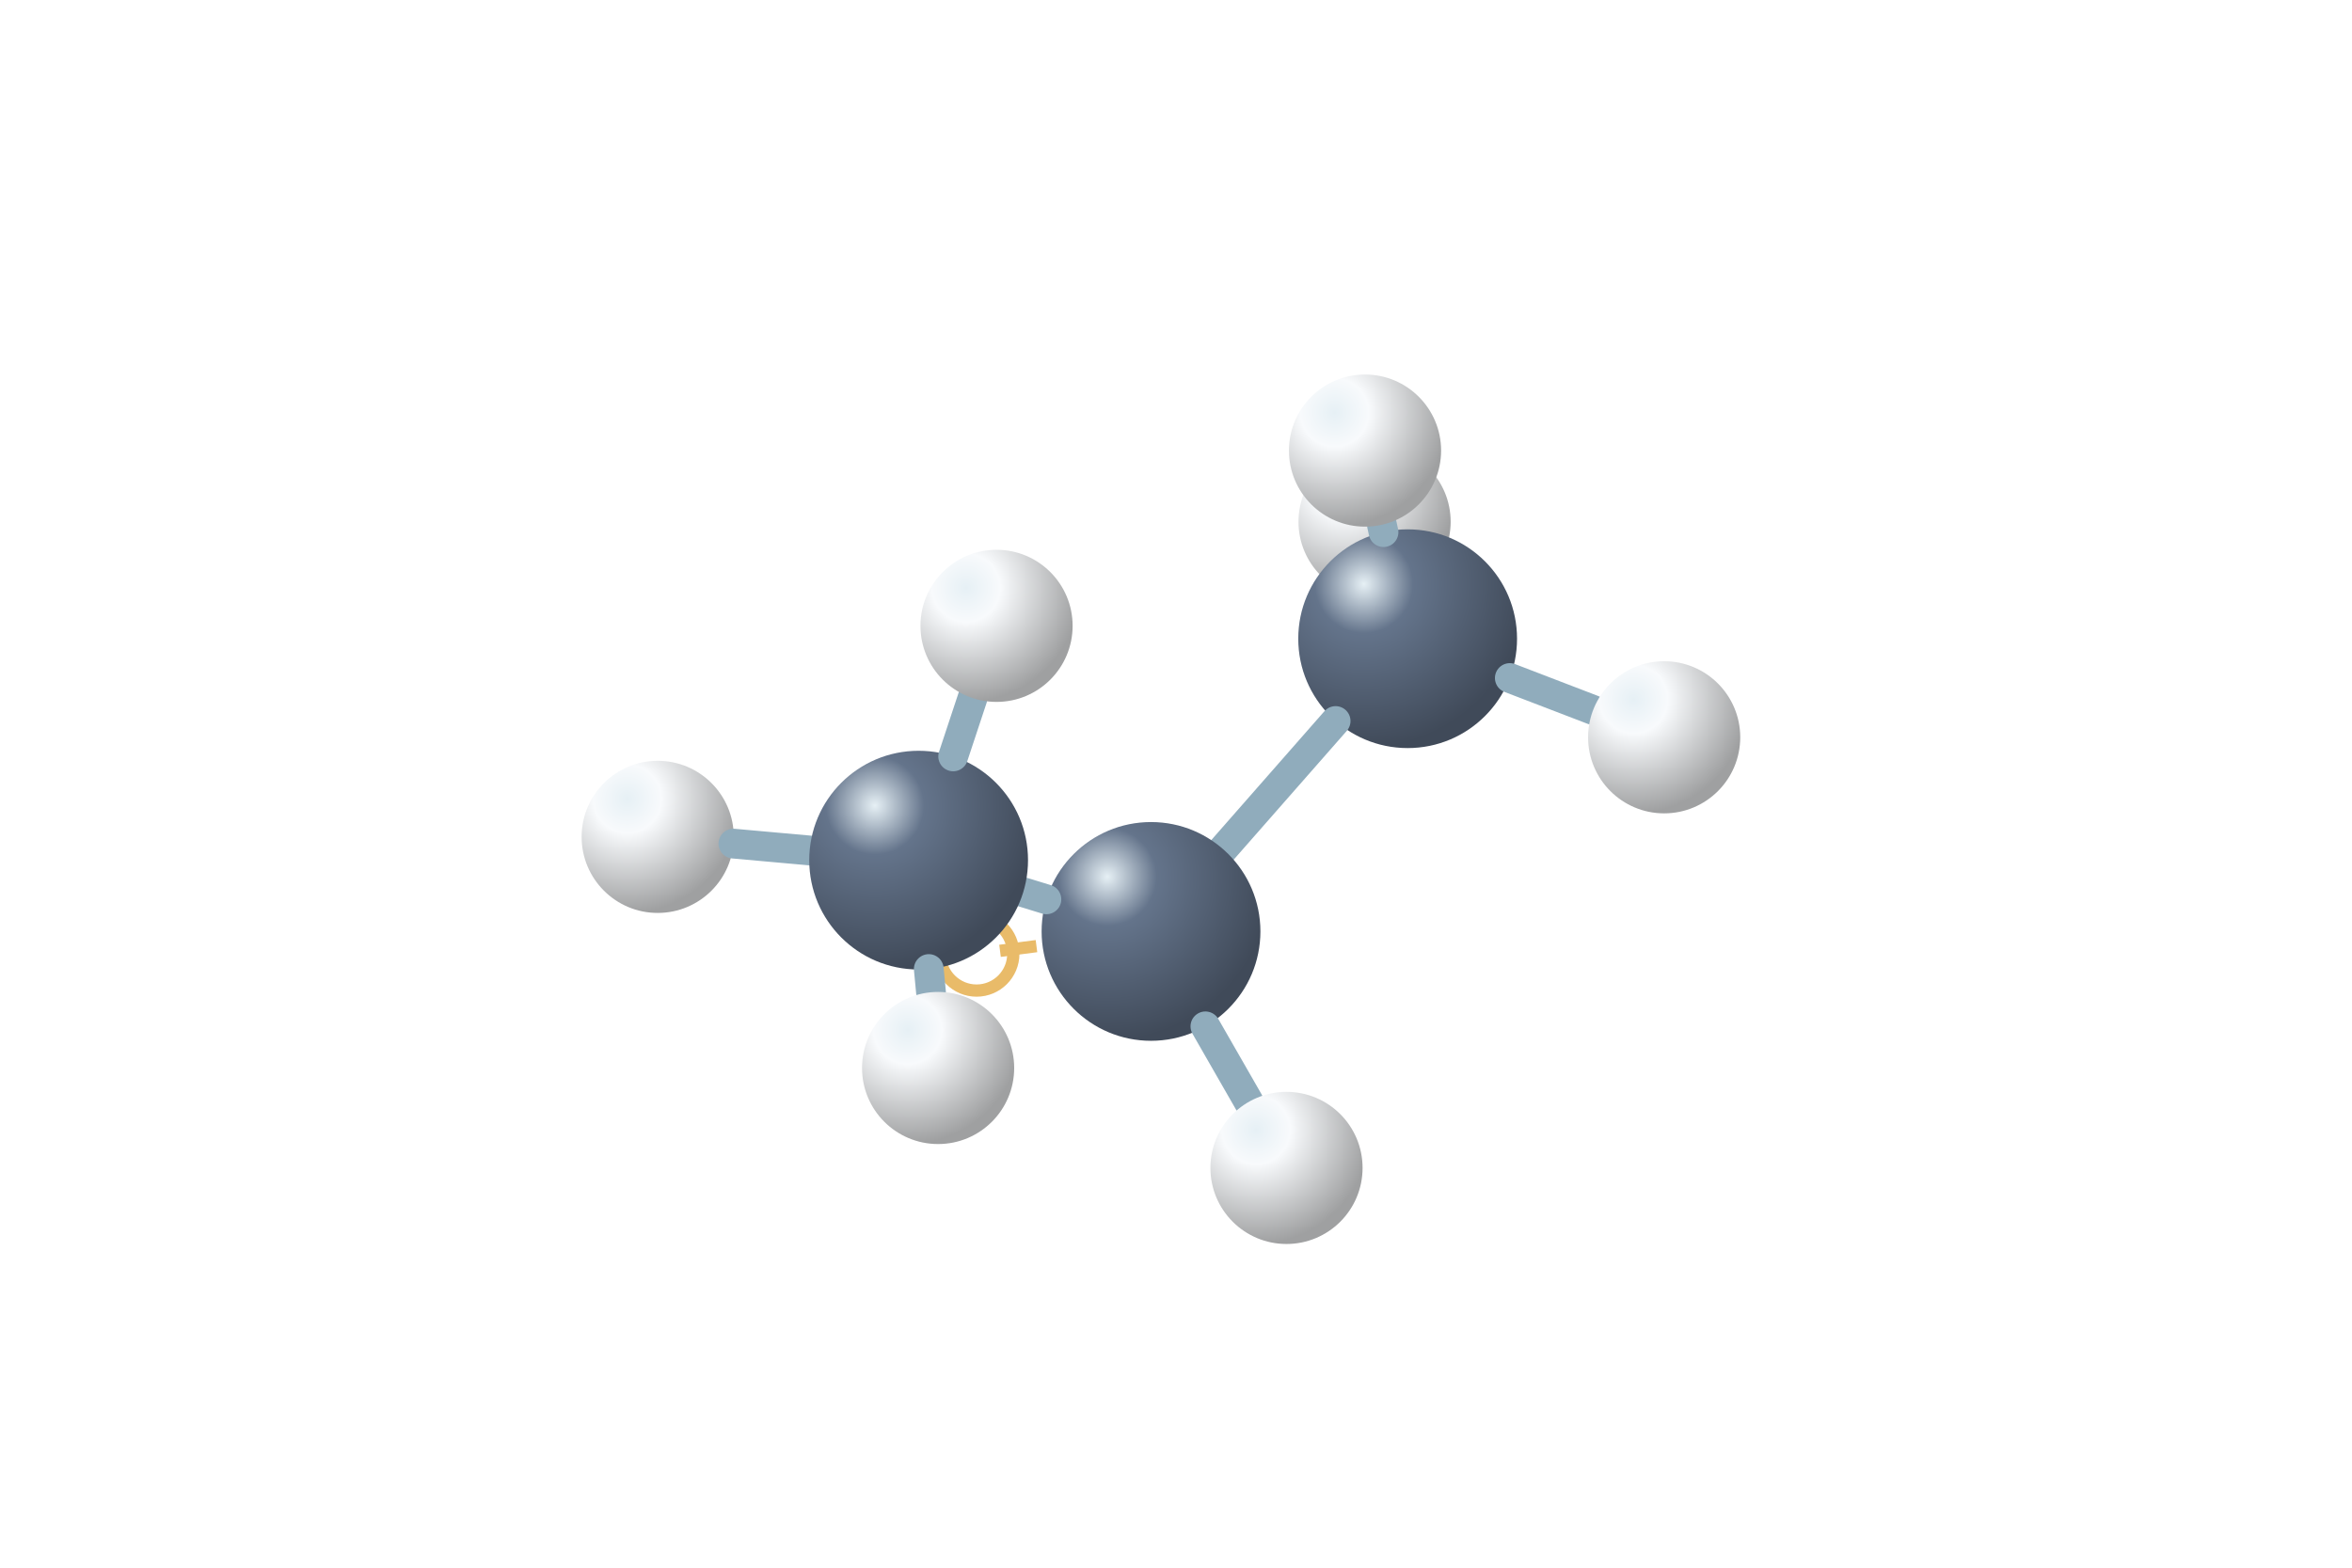
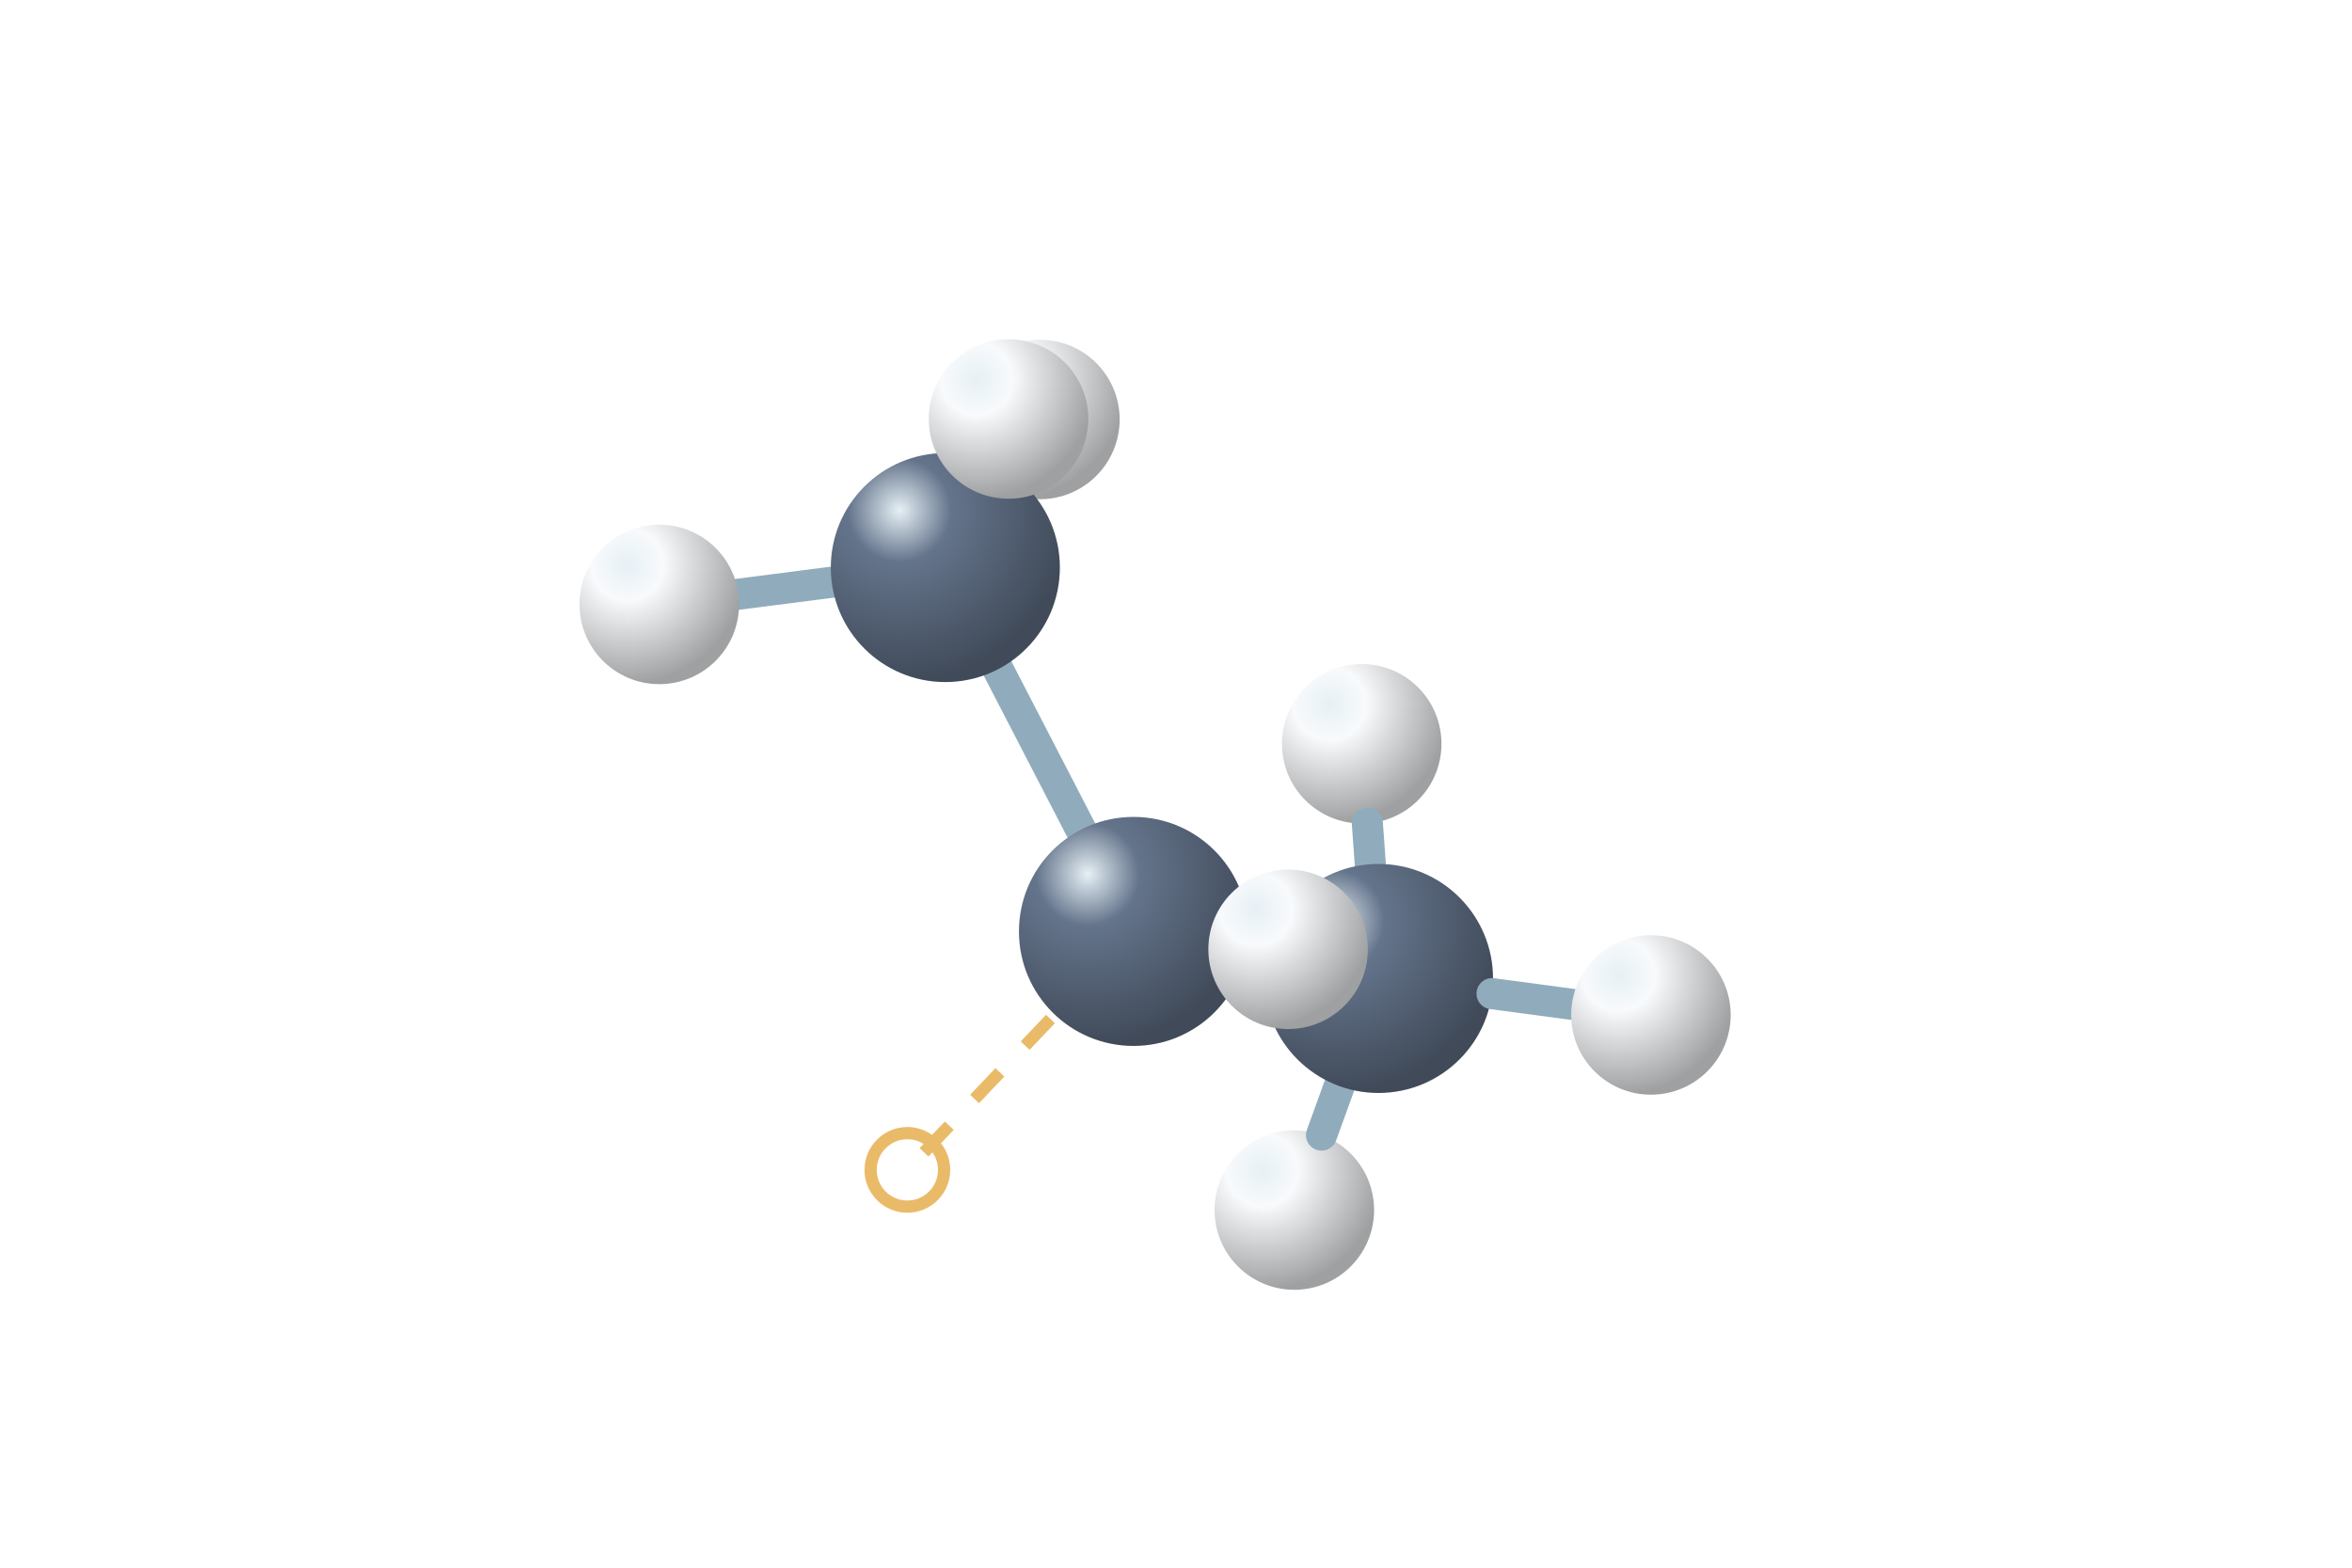
- <svg xmlns="http://www.w3.org/2000/svg" viewBox="0 0 192 128">
+ <svg xmlns="http://www.w3.org/2000/svg" data-canonical-part-view="true" data-part-view-pitch="-0.785398" data-part-view-yaw="1.047198" data-part-view-roll="5.235988" viewBox="0 0 192 128">
  <defs>
    <radialGradient id="C" cx="30%" cy="25%" r="75%">
      <stop stop-color="#e6f0f5" />
      <stop offset=".3" stop-color="#64748b" />
      <stop offset="1" stop-color="#404a59" />
    </radialGradient>
    <radialGradient id="H" cx="30%" cy="25%" r="75%">
      <stop stop-color="#e6f0f5" />
      <stop offset=".3" stop-color="#f8fafc" />
      <stop offset="1" stop-color="#9fa0a1" />
    </radialGradient>
  </defs>
-   <circle cx="112.21" cy="42.6" r="6.21" fill="url(#H)" />
-   <circle cx="79.72" cy="77.88" r="3" fill="none" stroke="#e9bb69" />
-   <path d="M84.61 77.25L79.72 77.88" stroke="#e9bb69" stroke-dasharray="3 3" />
-   <circle cx="114.91" cy="52.15" r="8.93" fill="url(#C)" />
-   <path d="M123.25 55.36L130.05 57.97" stroke="#90acbc" stroke-width="2.43" stroke-linecap="round" />
-   <path d="M99.84 69.34L109.03 58.87" stroke="#90acbc" stroke-width="2.43" stroke-linecap="round" />
-   <circle cx="135.85" cy="60.2" r="6.21" fill="url(#H)" />
-   <circle cx="93.96" cy="76.05" r="8.93" fill="url(#C)" />
-   <path d="M98.4 83.8L101.94 89.97" stroke="#90acbc" stroke-width="2.43" stroke-linecap="round" />
-   <circle cx="105.02" cy="95.36" r="6.21" fill="url(#H)" />
-   <path d="M112.94 43.45L112.81 42.85" stroke="#90acbc" stroke-width="2.43" stroke-linecap="round" />
-   <path d="M85.42 73.43L83.53 72.85" stroke="#90acbc" stroke-width="2.43" stroke-linecap="round" />
-   <circle cx="111.43" cy="36.79" r="6.21" fill="url(#H)" />
-   <circle cx="53.69" cy="68.33" r="6.21" fill="url(#H)" />
-   <path d="M66.1 69.44L59.87 68.88" stroke="#90acbc" stroke-width="2.43" stroke-linecap="round" />
-   <circle cx="74.99" cy="70.23" r="8.93" fill="url(#C)" />
-   <path d="M77.81 61.76L79.39 56.99" stroke="#90acbc" stroke-width="2.43" stroke-linecap="round" />
-   <path d="M75.82 79.12L76 81.01" stroke="#90acbc" stroke-width="2.43" stroke-linecap="round" />
-   <circle cx="81.35" cy="51.1" r="6.21" fill="url(#H)" />
-   <circle cx="76.58" cy="87.2" r="6.21" fill="url(#H)" />
+   <circle data-atom-index="4" cx="111.16" cy="60.73" r="6.51" fill="url(#H)" />
+   <circle data-atom-index="5" cx="105.66" cy="98.8" r="6.51" fill="url(#H)" />
+   <path d="M111.86 70.56L111.62 67.22" stroke="#90acbc" stroke-width="2.54" stroke-linecap="round" />
+   <path d="M109.33 88.68L107.88 92.68" stroke="#90acbc" stroke-width="2.54" stroke-linecap="round" />
+   <circle data-atom-index="1" cx="112.53" cy="79.89" r="9.35" fill="url(#C)" />
+   <path d="M121.8 81.13L128.32 82" stroke="#90acbc" stroke-width="2.54" stroke-linecap="round" />
+   <circle data-atom-index="9" cx="84.89" cy="34.25" r="6.51" fill="url(#H)" />
+   <circle data-atom-index="6" cx="134.77" cy="82.87" r="6.51" fill="url(#H)" />
+   <path d="M101.72 77.82L103.34 78.13" stroke="#90acbc" stroke-width="2.54" stroke-linecap="round" />
+   <path d="M67.89 47.54L60.27 48.52" stroke="#90acbc" stroke-width="2.54" stroke-linecap="round" />
+   <circle data-atom-index="8" cx="53.82" cy="49.35" r="6.51" fill="url(#H)" />
+   <path d="M88.24 67.74L81.47 54.65" stroke="#90acbc" stroke-width="2.54" stroke-linecap="round" />
+   <circle data-atom-index="2" cx="77.17" cy="46.34" r="9.35" fill="url(#C)" />
+   <circle data-atom-index="0" cx="92.53" cy="76.05" r="9.35" fill="url(#C)" />
+   <path data-attachment-ray="true" data-port-index="0" d="M85.75 83.2L74.07 95.52" stroke="#e9bb69" stroke-dasharray="3 3" />
+   <circle data-attachment-marker="true" data-port-index="0" cx="74.07" cy="95.52" r="3" fill="none" stroke="#e9bb69" />
+   <circle data-atom-index="7" cx="82.33" cy="34.21" r="6.51" fill="url(#H)" />
+   <circle data-atom-index="3" cx="105.15" cy="77.51" r="6.51" fill="url(#H)" />
</svg>
